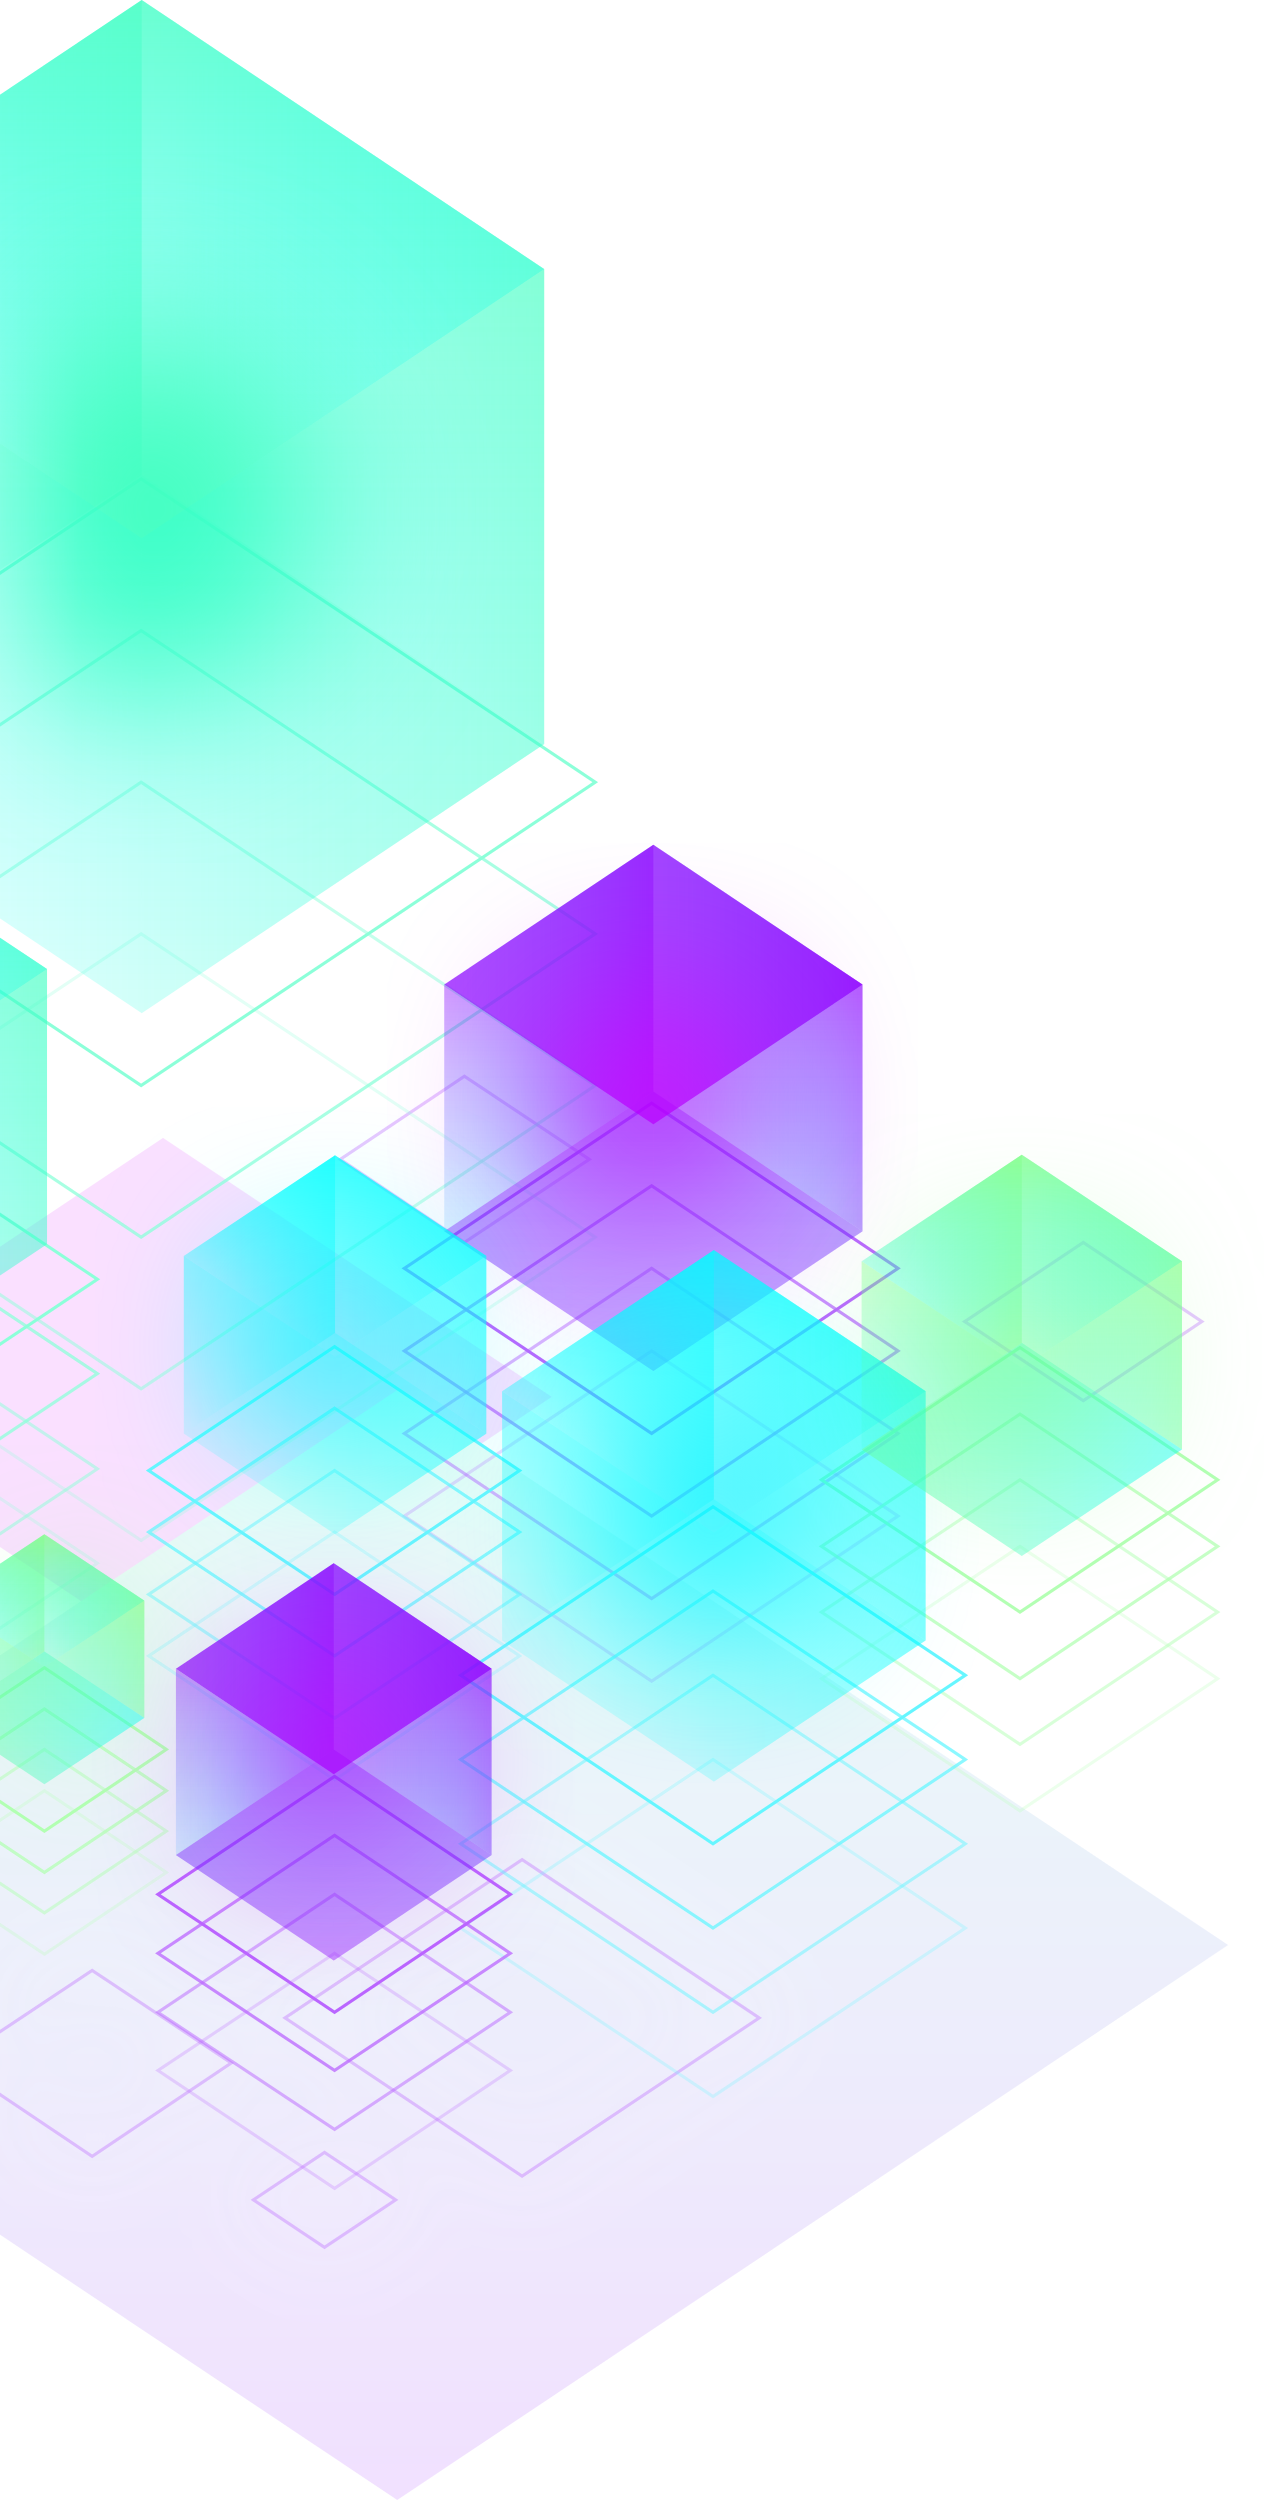
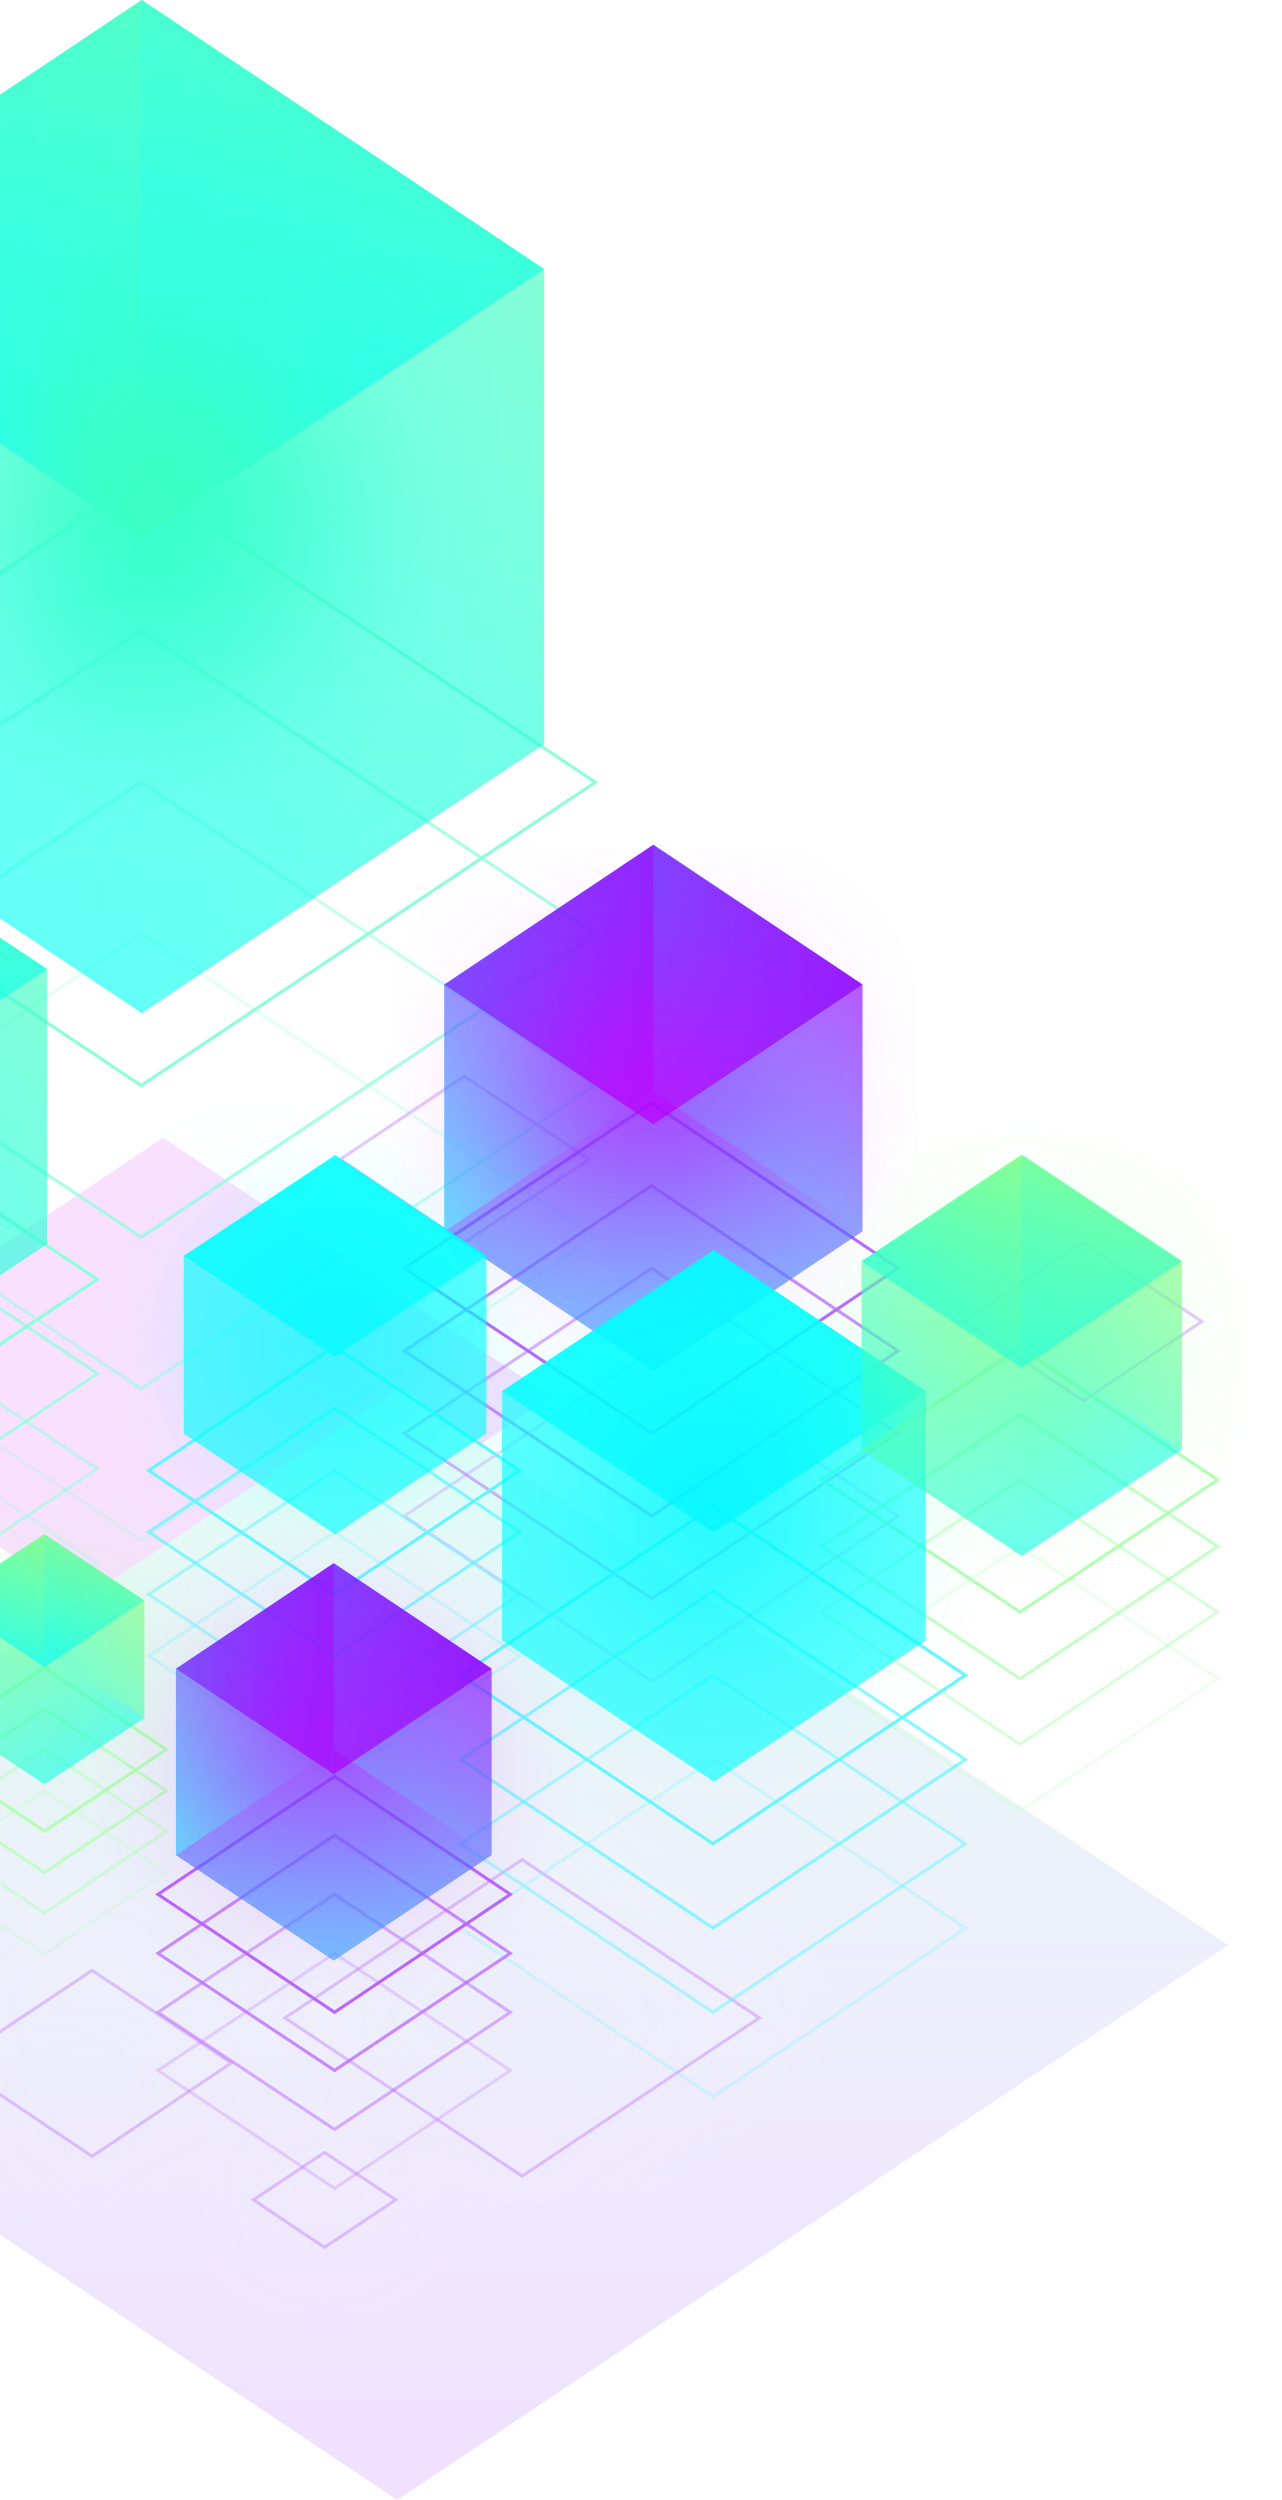
<svg xmlns="http://www.w3.org/2000/svg" width="410" height="800" viewBox="0 0 410 800" fill="none">
  <g opacity="0.6">
    <g opacity="0.2">
      <path d="M248.481 82.876L124.085 1.18852e-06L-4.74533e-06 82.876L124.085 165.752L248.481 82.876Z" transform="translate(-71.9298 364.123)" fill="#D900FF" />
      <path d="M531.793 177.591L265.896 0L0 177.591L265.896 355.183L531.793 177.591Z" transform="translate(-138.793 444.817)" fill="url(#paint0_linear)" />
    </g>
    <g filter="url(#filter0_d)">
      <g opacity="0.95">
-         <path opacity="0.95" d="M151.755 50.642L75.877 0L-7.71866e-06 50.642L75.877 101.283L151.755 50.642Z" transform="translate(91.1893 595.083)" stroke="#8C00FF" stroke-opacity="0.4" stroke-miterlimit="10" stroke-linecap="round" />
+         <path opacity="0.95" d="M151.755 50.642L75.877 0L-7.71866e-06 50.642L75.877 101.283L151.755 50.642Z" transform="translate(91.1893 595.083)" stroke="#8C00FF" stroke-opacity="0.4" stroke-miterlimit="10" strokeLinecap="round" />
      </g>
      <g opacity="0.95">
-         <path opacity="0.95" d="M75.877 25.321L37.939 0L-7.71866e-06 25.321L37.939 50.642L75.877 25.321Z" transform="translate(308.705 397.58)" stroke="#8C00FF" stroke-opacity="0.4" stroke-miterlimit="10" stroke-linecap="round" />
+         <path opacity="0.95" d="M75.877 25.321L37.939 0L-7.71866e-06 25.321L37.939 50.642L75.877 25.321Z" transform="translate(308.705 397.58)" stroke="#8C00FF" stroke-opacity="0.4" stroke-miterlimit="10" strokeLinecap="round" />
      </g>
      <g opacity="0.95">
-         <path opacity="0.95" d="M79.671 26.587L39.709 0L-7.71866e-06 26.587L39.709 53.174L79.671 26.587Z" transform="translate(108.894 344.406)" stroke="#8C00FF" stroke-opacity="0.4" stroke-miterlimit="10" stroke-linecap="round" />
+         <path opacity="0.95" d="M79.671 26.587L39.709 0L-7.71866e-06 26.587L39.709 53.174L79.671 26.587Z" transform="translate(108.894 344.406)" stroke="#8C00FF" stroke-opacity="0.4" stroke-miterlimit="10" strokeLinecap="round" />
      </g>
      <g opacity="0.95">
-         <path opacity="0.95" d="M89.03 29.625L44.515 0L1.92966e-06 29.625L44.515 59.504L89.03 29.625Z" transform="translate(-15.0392 630.532)" stroke="#8C00FF" stroke-opacity="0.4" stroke-miterlimit="10" stroke-linecap="round" />
+         <path opacity="0.95" d="M89.03 29.625L44.515 0L1.92966e-06 29.625L44.515 59.504L89.03 29.625Z" transform="translate(-15.0392 630.532)" stroke="#8C00FF" stroke-opacity="0.4" stroke-miterlimit="10" strokeLinecap="round" />
      </g>
      <g opacity="0.95">
-         <path opacity="0.95" d="M45.526 15.193L22.763 0L-7.71866e-06 15.193L22.763 30.385L45.526 15.193Z" transform="translate(81.0723 688.77)" stroke="#8C00FF" stroke-opacity="0.4" stroke-miterlimit="10" stroke-linecap="round" />
+         <path opacity="0.95" d="M45.526 15.193L22.763 0L-7.71866e-06 15.193L22.763 30.385L45.526 15.193Z" transform="translate(81.0723 688.77)" stroke="#8C00FF" stroke-opacity="0.4" stroke-miterlimit="10" strokeLinecap="round" />
      </g>
    </g>
-     <path opacity="0.25" d="M145.328 194.12L290.655 97.06L145.328 0L4.10652e-06 97.06L145.328 194.12Z" transform="translate(-100.175 298.832)" stroke="#3FFFC0" stroke-miterlimit="10" stroke-linecap="round" />
-     <path opacity="0.5" d="M145.328 194.12L290.655 97.06L145.328 0L4.10652e-06 97.06L145.328 194.12Z" transform="translate(-100.175 250.302)" stroke="#3FFFC0" stroke-miterlimit="10" stroke-linecap="round" />
-     <path opacity="0.75" d="M145.328 194.12L290.655 97.06L145.328 0L4.10652e-06 97.06L145.328 194.12Z" transform="translate(-100.175 201.772)" stroke="#3FFFC0" stroke-miterlimit="10" stroke-linecap="round" />
-     <path d="M290.655 97.06L145.328 0L4.10652e-06 97.06L145.328 194.12L290.655 97.06Z" transform="translate(-100.175 153.242)" stroke="#3FFFC0" stroke-miterlimit="10" stroke-linecap="round" />
-     <path opacity="0.25" d="M79.123 105.687L157.976 52.844L79.123 0L-8.21305e-06 52.844L79.123 105.687Z" transform="translate(129.389 432.29)" stroke="#8C00FF" stroke-miterlimit="10" stroke-linecap="round" />
-     <path opacity="0.5" d="M79.123 105.687L157.976 52.844L79.123 -8.22787e-06L-8.21305e-06 52.844L79.123 105.687Z" transform="translate(129.389 405.868)" stroke="#8C00FF" stroke-miterlimit="10" stroke-linecap="round" />
-     <path opacity="0.75" d="M79.123 105.687L157.976 52.844L79.123 4.11393e-06L-8.21305e-06 52.844L79.123 105.687Z" transform="translate(129.389 379.446)" stroke="#8C00FF" stroke-miterlimit="10" stroke-linecap="round" />
-     <path d="M157.976 52.844L79.123 -4.11393e-06L-8.21305e-06 52.844L79.123 105.687L157.976 52.844Z" transform="translate(129.389 353.024)" stroke="#8C00FF" stroke-miterlimit="10" stroke-linecap="round" />
-     <path opacity="0.25" d="M59.477 79.266L118.684 39.633L59.477 0L8.21305e-06 39.633L59.477 79.266Z" transform="translate(47.5748 490.256)" stroke="#00F0FF" stroke-miterlimit="10" stroke-linecap="round" />
-     <path opacity="0.5" d="M59.477 79.266L118.684 39.633L59.477 -8.22787e-06L8.21305e-06 39.633L59.477 79.266Z" transform="translate(47.5748 470.574)" stroke="#00F0FF" stroke-miterlimit="10" stroke-linecap="round" />
-     <path opacity="0.75" d="M59.477 79.266L118.684 39.633L59.477 8.22787e-06L8.21305e-06 39.633L59.477 79.266Z" transform="translate(47.5748 450.623)" stroke="#00F0FF" stroke-miterlimit="10" stroke-linecap="round" />
-     <path d="M118.684 39.633L59.477 0L8.21305e-06 39.633L59.477 79.266L118.684 39.633Z" transform="translate(47.5748 430.941)" stroke="#00F0FF" stroke-miterlimit="10" stroke-linecap="round" />
-     <path opacity="0.25" d="M90.695 121.325L181.659 60.662L90.695 -8.22787e-06L2.05326e-06 60.662L90.695 121.325Z" transform="translate(-150.501 439.569)" stroke="#3FFFC0" stroke-miterlimit="10" stroke-linecap="round" />
-     <path opacity="0.5" d="M90.695 121.325L181.659 60.662L90.695 0L2.05326e-06 60.662L90.695 121.325Z" transform="translate(-150.501 409.373)" stroke="#3FFFC0" stroke-miterlimit="10" stroke-linecap="round" />
-     <path opacity="0.75" d="M90.695 121.325L181.659 60.662L90.695 -8.22787e-06L2.05326e-06 60.662L90.695 121.325Z" transform="translate(-150.501 378.906)" stroke="#3FFFC0" stroke-miterlimit="10" stroke-linecap="round" />
-     <path d="M181.659 60.662L90.695 0L2.05326e-06 60.662L90.695 121.325L181.659 60.662Z" transform="translate(-150.501 348.71)" stroke="#3FFFC0" stroke-miterlimit="10" stroke-linecap="round" />
-     <path opacity="0.25" d="M39.292 52.304L78.315 26.152L39.292 -8.22787e-06L8.21305e-06 26.152L39.292 52.304Z" transform="translate(-25.0889 573.027)" stroke="#80FF81" stroke-miterlimit="10" stroke-linecap="round" />
-     <path opacity="0.5" d="M39.292 52.304L78.315 26.152L39.292 8.22787e-06L8.21305e-06 26.152L39.292 52.304Z" transform="translate(-25.0889 559.815)" stroke="#80FF81" stroke-miterlimit="10" stroke-linecap="round" />
-     <path opacity="0.75" d="M39.292 52.304L78.315 26.152L39.292 0L8.21305e-06 26.152L39.292 52.304Z" transform="translate(-25.0889 546.874)" stroke="#80FF81" stroke-miterlimit="10" stroke-linecap="round" />
-     <path d="M78.315 26.152L39.292 1.64557e-05L8.21305e-06 26.152L39.292 52.304L78.315 26.152Z" transform="translate(-25.0891 533.664)" stroke="#80FF81" stroke-miterlimit="10" stroke-linecap="round" />
-     <path opacity="0.25" d="M63.514 84.658L126.758 42.329L63.514 -8.22787e-06L8.21305e-06 42.329L63.514 84.658Z" transform="translate(262.875 494.84)" stroke="#80FF81" stroke-miterlimit="10" stroke-linecap="round" />
-     <path opacity="0.5" d="M63.514 84.658L126.758 42.329L63.514 8.22787e-06L8.21305e-06 42.329L63.514 84.658Z" transform="translate(262.875 473.54)" stroke="#80FF81" stroke-miterlimit="10" stroke-linecap="round" />
-     <path opacity="0.75" d="M63.514 84.658L126.758 42.329L63.514 0L8.21305e-06 42.329L63.514 84.658Z" transform="translate(262.875 452.51)" stroke="#80FF81" stroke-miterlimit="10" stroke-linecap="round" />
-     <path d="M126.758 42.329L63.514 -4.11393e-06L8.21305e-06 42.329L63.514 84.658L126.758 42.329Z" transform="translate(262.875 431.211)" stroke="#80FF81" stroke-miterlimit="10" stroke-linecap="round" />
-     <path opacity="0.25" d="M80.737 107.844L161.475 53.922L80.737 0L-1.64261e-05 53.922L80.737 107.844Z" transform="translate(147.42 563.051)" stroke="#00F0FF" stroke-miterlimit="10" stroke-linecap="round" />
-     <path opacity="0.5" d="M80.737 107.844L161.475 53.922L80.737 0L-1.64261e-05 53.922L80.737 107.844Z" transform="translate(147.42 536.09)" stroke="#00F0FF" stroke-miterlimit="10" stroke-linecap="round" />
-     <path opacity="0.75" d="M80.737 107.844L161.475 53.922L80.737 0L-1.64261e-05 53.922L80.737 107.844Z" transform="translate(147.42 509.128)" stroke="#00F0FF" stroke-miterlimit="10" stroke-linecap="round" />
-     <path d="M161.475 53.922L80.737 0L-1.64261e-05 53.922L80.737 107.844L161.475 53.922Z" transform="translate(147.42 482.167)" stroke="#00F0FF" stroke-miterlimit="10" stroke-linecap="round" />
-     <path opacity="0.25" d="M56.516 75.221L112.763 37.476L56.516 0L4.10652e-06 37.476L56.516 75.221Z" transform="translate(50.5352 625.061)" stroke="#8C00FF" stroke-miterlimit="10" stroke-linecap="round" />
-     <path opacity="0.5" d="M56.516 75.221L112.763 37.745L56.516 0L4.10652e-06 37.745L56.516 75.221Z" transform="translate(50.5352 606.188)" stroke="#8C00FF" stroke-miterlimit="10" stroke-linecap="round" />
-     <path opacity="0.75" d="M56.516 75.221L112.763 37.745L56.516 0L4.10652e-06 37.745L56.516 75.221Z" transform="translate(50.5352 587.315)" stroke="#8C00FF" stroke-miterlimit="10" stroke-linecap="round" />
-     <path d="M112.763 37.745L56.516 0L4.10652e-06 37.745L56.516 75.491L112.763 37.745Z" transform="translate(50.5352 568.443)" stroke="#8C00FF" stroke-miterlimit="10" stroke-linecap="round" />
+     <path opacity="0.25" d="M145.328 194.12L290.655 97.06L145.328 0L4.10652e-06 97.06L145.328 194.12Z" transform="translate(-100.175 298.832)" stroke="#3FFFC0" stroke-miterlimit="10" strokeLinecap="round" />
+     <path opacity="0.5" d="M145.328 194.12L290.655 97.06L145.328 0L4.10652e-06 97.06L145.328 194.12Z" transform="translate(-100.175 250.302)" stroke="#3FFFC0" stroke-miterlimit="10" strokeLinecap="round" />
+     <path opacity="0.75" d="M145.328 194.12L290.655 97.06L145.328 0L4.10652e-06 97.06L145.328 194.12Z" transform="translate(-100.175 201.772)" stroke="#3FFFC0" stroke-miterlimit="10" strokeLinecap="round" />
+     <path d="M290.655 97.06L145.328 0L4.10652e-06 97.06L145.328 194.12L290.655 97.06Z" transform="translate(-100.175 153.242)" stroke="#3FFFC0" stroke-miterlimit="10" strokeLinecap="round" />
+     <path opacity="0.25" d="M79.123 105.687L157.976 52.844L79.123 0L-8.21305e-06 52.844L79.123 105.687Z" transform="translate(129.389 432.29)" stroke="#8C00FF" stroke-miterlimit="10" strokeLinecap="round" />
+     <path opacity="0.5" d="M79.123 105.687L157.976 52.844L79.123 -8.22787e-06L-8.21305e-06 52.844L79.123 105.687Z" transform="translate(129.389 405.868)" stroke="#8C00FF" stroke-miterlimit="10" strokeLinecap="round" />
+     <path opacity="0.75" d="M79.123 105.687L157.976 52.844L79.123 4.11393e-06L-8.21305e-06 52.844L79.123 105.687Z" transform="translate(129.389 379.446)" stroke="#8C00FF" stroke-miterlimit="10" strokeLinecap="round" />
+     <path d="M157.976 52.844L79.123 -4.11393e-06L-8.21305e-06 52.844L79.123 105.687L157.976 52.844Z" transform="translate(129.389 353.024)" stroke="#8C00FF" stroke-miterlimit="10" strokeLinecap="round" />
+     <path opacity="0.25" d="M59.477 79.266L118.684 39.633L59.477 0L8.21305e-06 39.633L59.477 79.266Z" transform="translate(47.5748 490.256)" stroke="#00F0FF" stroke-miterlimit="10" strokeLinecap="round" />
+     <path opacity="0.5" d="M59.477 79.266L118.684 39.633L59.477 -8.22787e-06L8.21305e-06 39.633L59.477 79.266Z" transform="translate(47.5748 470.574)" stroke="#00F0FF" stroke-miterlimit="10" strokeLinecap="round" />
+     <path opacity="0.75" d="M59.477 79.266L118.684 39.633L59.477 8.22787e-06L8.21305e-06 39.633L59.477 79.266Z" transform="translate(47.5748 450.623)" stroke="#00F0FF" stroke-miterlimit="10" strokeLinecap="round" />
+     <path d="M118.684 39.633L59.477 0L8.21305e-06 39.633L59.477 79.266L118.684 39.633Z" transform="translate(47.5748 430.941)" stroke="#00F0FF" stroke-miterlimit="10" strokeLinecap="round" />
+     <path opacity="0.25" d="M90.695 121.325L181.659 60.662L90.695 -8.22787e-06L2.05326e-06 60.662L90.695 121.325Z" transform="translate(-150.501 439.569)" stroke="#3FFFC0" stroke-miterlimit="10" strokeLinecap="round" />
+     <path opacity="0.5" d="M90.695 121.325L181.659 60.662L90.695 0L2.05326e-06 60.662L90.695 121.325Z" transform="translate(-150.501 409.373)" stroke="#3FFFC0" stroke-miterlimit="10" strokeLinecap="round" />
+     <path opacity="0.75" d="M90.695 121.325L181.659 60.662L90.695 -8.22787e-06L2.05326e-06 60.662L90.695 121.325Z" transform="translate(-150.501 378.906)" stroke="#3FFFC0" stroke-miterlimit="10" strokeLinecap="round" />
+     <path d="M181.659 60.662L90.695 0L2.05326e-06 60.662L90.695 121.325L181.659 60.662Z" transform="translate(-150.501 348.71)" stroke="#3FFFC0" stroke-miterlimit="10" strokeLinecap="round" />
+     <path opacity="0.25" d="M39.292 52.304L78.315 26.152L39.292 -8.22787e-06L8.21305e-06 26.152L39.292 52.304Z" transform="translate(-25.0889 573.027)" stroke="#80FF81" stroke-miterlimit="10" strokeLinecap="round" />
+     <path opacity="0.5" d="M39.292 52.304L78.315 26.152L39.292 8.22787e-06L8.21305e-06 26.152L39.292 52.304Z" transform="translate(-25.0889 559.815)" stroke="#80FF81" stroke-miterlimit="10" strokeLinecap="round" />
+     <path opacity="0.75" d="M39.292 52.304L78.315 26.152L39.292 0L8.21305e-06 26.152L39.292 52.304Z" transform="translate(-25.0889 546.874)" stroke="#80FF81" stroke-miterlimit="10" strokeLinecap="round" />
+     <path d="M78.315 26.152L39.292 1.64557e-05L8.21305e-06 26.152L39.292 52.304L78.315 26.152Z" transform="translate(-25.0891 533.664)" stroke="#80FF81" stroke-miterlimit="10" strokeLinecap="round" />
+     <path opacity="0.25" d="M63.514 84.658L126.758 42.329L63.514 -8.22787e-06L8.21305e-06 42.329L63.514 84.658Z" transform="translate(262.875 494.84)" stroke="#80FF81" stroke-miterlimit="10" strokeLinecap="round" />
+     <path opacity="0.5" d="M63.514 84.658L126.758 42.329L63.514 8.22787e-06L8.21305e-06 42.329L63.514 84.658Z" transform="translate(262.875 473.54)" stroke="#80FF81" stroke-miterlimit="10" strokeLinecap="round" />
+     <path opacity="0.75" d="M63.514 84.658L126.758 42.329L63.514 0L8.21305e-06 42.329L63.514 84.658Z" transform="translate(262.875 452.51)" stroke="#80FF81" stroke-miterlimit="10" strokeLinecap="round" />
+     <path d="M126.758 42.329L63.514 -4.11393e-06L8.21305e-06 42.329L63.514 84.658L126.758 42.329Z" transform="translate(262.875 431.211)" stroke="#80FF81" stroke-miterlimit="10" strokeLinecap="round" />
+     <path opacity="0.25" d="M80.737 107.844L161.475 53.922L80.737 0L-1.64261e-05 53.922L80.737 107.844Z" transform="translate(147.42 563.051)" stroke="#00F0FF" stroke-miterlimit="10" strokeLinecap="round" />
+     <path opacity="0.5" d="M80.737 107.844L161.475 53.922L80.737 0L-1.64261e-05 53.922L80.737 107.844Z" transform="translate(147.42 536.09)" stroke="#00F0FF" stroke-miterlimit="10" strokeLinecap="round" />
+     <path opacity="0.75" d="M80.737 107.844L161.475 53.922L80.737 0L-1.64261e-05 53.922L80.737 107.844Z" transform="translate(147.42 509.128)" stroke="#00F0FF" stroke-miterlimit="10" strokeLinecap="round" />
+     <path d="M161.475 53.922L80.737 0L-1.64261e-05 53.922L80.737 107.844L161.475 53.922Z" transform="translate(147.42 482.167)" stroke="#00F0FF" stroke-miterlimit="10" strokeLinecap="round" />
+     <path opacity="0.25" d="M56.516 75.221L112.763 37.476L56.516 0L4.10652e-06 37.476L56.516 75.221Z" transform="translate(50.5352 625.061)" stroke="#8C00FF" stroke-miterlimit="10" strokeLinecap="round" />
+     <path opacity="0.5" d="M56.516 75.221L112.763 37.745L56.516 0L4.10652e-06 37.745L56.516 75.221Z" transform="translate(50.5352 606.188)" stroke="#8C00FF" stroke-miterlimit="10" strokeLinecap="round" />
+     <path opacity="0.75" d="M56.516 75.221L112.763 37.745L56.516 0L4.10652e-06 37.745L56.516 75.221Z" transform="translate(50.5352 587.315)" stroke="#8C00FF" stroke-miterlimit="10" strokeLinecap="round" />
+     <path d="M112.763 37.745L56.516 0L4.10652e-06 37.745L56.516 75.491L112.763 37.745Z" transform="translate(50.5352 568.443)" stroke="#8C00FF" stroke-miterlimit="10" strokeLinecap="round" />
  </g>
  <path opacity="0.4" d="M133.842 44.735L66.921 -1.7065e-06L0 44.735L66.921 89.469L133.842 44.735Z" transform="translate(142.152 349.281)" fill="url(#paint1_linear)" />
  <path opacity="0.4" d="M133.842 44.735L66.921 0L0 44.735L66.921 89.469L133.842 44.735Z" transform="translate(142.152 270.325)" fill="url(#paint2_linear)" />
  <path opacity="0.4" d="M0 0V78.957L66.921 123.692V44.735L0 0Z" transform="translate(209.073 270.324)" fill="url(#paint3_linear)" />
  <path opacity="0.4" d="M66.921 0V78.957L0 123.692V44.735L66.921 0Z" transform="translate(142.152 270.325)" fill="url(#paint4_linear)" />
  <path opacity="0.7" d="M0 44.735L66.921 89.469L133.842 44.735L66.921 0L0 44.735Z" transform="translate(142.152 270.325)" fill="url(#paint5_linear)" />
  <g filter="url(#filter1_f)">
    <ellipse cx="30.776" cy="30.818" rx="30.776" ry="30.818" transform="translate(177.938 324.078)" fill="#D900FF" />
  </g>
  <path opacity="0.4" d="M66.921 0V78.957L0 123.692V44.735L66.921 0Z" transform="translate(209.073 315.059)" fill="url(#paint6_linear)" />
  <path opacity="0.4" d="M0 0V78.957L66.921 123.692V44.735L0 0Z" transform="translate(142.152 315.059)" fill="url(#paint7_linear)" />
  <path opacity="0.4" d="M101.013 33.775L50.506 -1.2884e-06L0 33.775L50.506 67.549L101.013 33.775Z" transform="translate(56.2911 559.839)" fill="url(#paint8_linear)" />
  <path opacity="0.4" d="M101.013 33.775L50.506 0L0 33.775L50.506 67.549L101.013 33.775Z" transform="translate(56.2911 500.227)" fill="url(#paint9_linear)" />
  <path opacity="0.4" d="M0 0V59.612L50.506 93.387V33.775L0 0Z" transform="translate(106.797 500.226)" fill="url(#paint10_linear)" />
  <path opacity="0.4" d="M50.506 0V59.612L0 93.387V33.775L50.506 0Z" transform="translate(56.2911 500.227)" fill="url(#paint11_linear)" />
  <path opacity="0.7" d="M0 33.775L50.506 67.549L101.013 33.775L50.506 0L0 33.775Z" transform="translate(56.2911 500.227)" fill="url(#paint12_linear)" />
  <g filter="url(#filter2_f)">
    <ellipse cx="23.227" cy="23.268" rx="23.227" ry="23.268" transform="translate(83.2999 540.81)" fill="#D900FF" />
  </g>
  <path opacity="0.4" d="M50.506 0V59.612L0 93.387V33.775L50.506 0Z" transform="translate(106.797 534.001)" fill="url(#paint13_linear)" />
  <path opacity="0.4" d="M0 0V59.612L50.506 93.387V33.775L0 0Z" transform="translate(56.2911 534.001)" fill="url(#paint14_linear)" />
  <path opacity="0.4" d="M96.804 32.209L48.402 -1.22867e-06L0 32.209L48.402 64.418L96.804 32.209Z" transform="translate(58.8165 426.545)" fill="url(#paint15_linear)" />
  <path opacity="0.4" d="M96.804 32.209L48.402 0L0 32.209L48.402 64.418L96.804 32.209Z" transform="translate(58.8164 369.696)" fill="url(#paint16_linear)" />
  <path opacity="0.4" d="M0 0V56.849L48.402 89.058V32.209L0 0Z" transform="translate(107.218 369.696)" fill="url(#paint17_linear)" />
  <path opacity="0.4" d="M48.402 0V56.849L0 89.058V32.209L48.402 0Z" transform="translate(58.8164 369.696)" fill="url(#paint18_linear)" />
  <path opacity="0.7" d="M0 32.209L48.402 64.418L96.804 32.209L48.402 0L0 32.209Z" transform="translate(58.8164 369.696)" fill="url(#paint19_linear)" />
  <g filter="url(#filter3_f)">
    <ellipse cx="22.26" cy="22.189" rx="22.26" ry="22.189" transform="translate(84.6998 408.398)" fill="#00F0FF" />
  </g>
  <path opacity="0.4" d="M48.402 0V56.849L0 89.058V32.209L48.402 0Z" transform="translate(107.218 401.905)" fill="url(#paint20_linear)" />
  <path opacity="0.4" d="M0 0V56.849L48.402 89.058V32.209L0 0Z" transform="translate(58.8165 401.905)" fill="url(#paint21_linear)" />
  <path opacity="0.4" d="M135.525 45.182L67.763 -1.72356e-06L0 45.182L67.763 90.364L135.525 45.182Z" transform="translate(160.671 479.76)" fill="url(#paint22_linear)" />
  <path opacity="0.4" d="M135.525 45.182L67.763 0L0 45.182L67.763 90.364L135.525 45.182Z" transform="translate(160.671 400.013)" fill="url(#paint23_linear)" />
  <path opacity="0.4" d="M0 0V79.746L67.763 124.928V45.182L0 0Z" transform="translate(228.434 400.013)" fill="url(#paint24_linear)" />
  <path opacity="0.4" d="M67.763 0V79.746L0 124.928V45.182L67.763 0Z" transform="translate(160.671 400.013)" fill="url(#paint25_linear)" />
  <path opacity="0.7" d="M0 45.182L67.763 90.364L135.525 45.182L67.763 0L0 45.182Z" transform="translate(160.671 400.013)" fill="url(#paint26_linear)" />
  <g filter="url(#filter4_f)">
    <ellipse cx="31.164" cy="31.127" rx="31.164" ry="31.127" transform="translate(196.908 454.304)" fill="#00F0FF" />
  </g>
  <path opacity="0.4" d="M67.763 0V79.746L0 124.928V45.182L67.763 0Z" transform="translate(228.434 445.194)" fill="url(#paint27_linear)" />
  <path opacity="0.4" d="M0 0V79.746L67.763 124.928V45.182L0 0Z" transform="translate(160.671 445.194)" fill="url(#paint28_linear)" />
  <path opacity="0.4" d="M257.582 86.114L128.791 -3.285e-06L0 86.114L128.791 172.229L257.582 86.114Z" transform="translate(-83.443 151.992)" fill="url(#paint29_linear)" />
  <path opacity="0.4" d="M257.582 86.114L128.791 0L0 86.114L128.791 172.229L257.582 86.114Z" transform="translate(-83.443)" fill="url(#paint30_linear)" />
  <path opacity="0.4" d="M0 0V151.992L128.791 238.106V86.114L0 0Z" transform="translate(45.3481)" fill="url(#paint31_linear)" />
  <path opacity="0.4" d="M128.791 0V151.992L0 238.106V86.114L128.791 0Z" transform="translate(-83.443)" fill="url(#paint32_linear)" />
  <path opacity="0.7" d="M0 86.114L128.791 172.229L257.582 86.114L128.791 0L0 86.114Z" transform="translate(-83.443)" fill="url(#paint33_linear)" />
  <g filter="url(#filter5_f)">
    <ellipse cx="59.23" cy="59.325" rx="59.23" ry="59.325" transform="translate(-14.5707 103.475)" fill="#3FFFC0" />
  </g>
  <path opacity="0.4" d="M128.791 0V151.992L0 238.106V86.114L128.791 0Z" transform="translate(45.3481 86.1143)" fill="url(#paint34_linear)" />
  <path opacity="0.4" d="M0 0V151.992L128.791 238.106V86.114L0 0Z" transform="translate(-83.443 86.1143)" fill="url(#paint35_linear)" />
  <path opacity="0.4" d="M102.522 34.105L51.261 -1.30101e-06L0 34.105L51.261 68.21L102.522 34.105Z" transform="translate(275.711 429.711)" fill="url(#paint36_linear)" />
  <path opacity="0.4" d="M102.522 34.105L51.261 0L0 34.105L51.261 68.21L102.522 34.105Z" transform="translate(275.711 369.515)" fill="url(#paint37_linear)" />
  <path opacity="0.4" d="M0 0V60.196L51.261 94.301V34.105L0 0Z" transform="translate(326.972 369.515)" fill="url(#paint38_linear)" />
  <path opacity="0.4" d="M51.261 0V60.196L0 94.301V34.105L51.261 0Z" transform="translate(275.711 369.515)" fill="url(#paint39_linear)" />
  <path opacity="0.7" d="M0 34.105L51.261 68.21L102.522 34.105L51.261 0L0 34.105Z" transform="translate(275.711 369.515)" fill="url(#paint40_linear)" />
  <g filter="url(#filter6_f)">
    <ellipse cx="23.575" cy="23.496" rx="23.575" ry="23.496" transform="translate(303.124 410.496)" fill="#80FF81" />
  </g>
  <path opacity="0.4" d="M51.261 0V60.196L0 94.301V34.105L51.261 0Z" transform="translate(326.972 403.62)" fill="url(#paint41_linear)" />
  <path opacity="0.4" d="M0 0V60.196L51.261 94.301V34.105L0 0Z" transform="translate(275.711 403.62)" fill="url(#paint42_linear)" />
  <path opacity="0.4" d="M149.835 49.879L74.918 -1.90274e-06L0 49.879L74.918 99.758L149.835 49.879Z" transform="translate(-134.791 348.256)" fill="url(#paint43_linear)" />
  <path opacity="0.4" d="M149.835 49.879L74.918 0L0 49.879L74.918 99.758L149.835 49.879Z" transform="translate(-134.791 260.219)" fill="url(#paint44_linear)" />
  <path opacity="0.4" d="M0 0V88.037L74.918 137.916V49.879L0 0Z" transform="translate(-59.8734 260.219)" fill="url(#paint45_linear)" />
  <path opacity="0.7" d="M0 49.879L74.918 99.758L149.835 49.879L74.918 0L0 49.879Z" transform="translate(-134.791 260.219)" fill="url(#paint46_linear)" />
  <g filter="url(#filter7_f)">
    <ellipse cx="34.454" cy="34.362" rx="34.454" ry="34.362" transform="translate(-94.7281 320.154)" fill="#3FFFC0" />
  </g>
  <path opacity="0.4" d="M74.918 0V88.037L0 137.916V49.879L74.918 0Z" transform="translate(-59.8734 310.098)" fill="url(#paint47_linear)" />
  <path opacity="0.4" d="M63.975 21.249L31.987 -8.10585e-07L0 21.249L31.987 42.498L63.975 21.249Z" transform="translate(-17.7849 528.468)" fill="url(#paint48_linear)" />
  <path opacity="0.4" d="M63.975 21.249L31.987 0L0 21.249L31.987 42.498L63.975 21.249Z" transform="translate(-17.7849 490.963)" fill="url(#paint49_linear)" />
  <path opacity="0.4" d="M0 0V37.505L31.987 58.754V21.249L0 0Z" transform="translate(14.2025 490.963)" fill="url(#paint50_linear)" />
  <path opacity="0.4" d="M31.987 0V37.505L0 58.754V21.249L31.987 0Z" transform="translate(-17.7849 490.963)" fill="url(#paint51_linear)" />
  <path opacity="0.7" d="M0 21.249L31.987 42.498L63.975 21.249L31.987 0L0 21.249Z" transform="translate(-17.7849 490.963)" fill="url(#paint52_linear)" />
  <g filter="url(#filter8_f)">
    <ellipse cx="14.711" cy="14.639" rx="14.711" ry="14.639" transform="translate(-0.679321 516.496)" fill="#80FF81" />
  </g>
  <path opacity="0.4" d="M31.987 0V37.505L0 58.754V21.249L31.987 0Z" transform="translate(14.2025 512.212)" fill="url(#paint53_linear)" />
  <path opacity="0.4" d="M0 0V37.505L31.987 58.754V21.249L0 0Z" transform="translate(-17.7849 512.212)" fill="url(#paint54_linear)" />
  <defs>
    <filter id="filter0_d" x="-181.578" y="319.805" width="591.061" height="423.951" filterUnits="userSpaceOnUse" color-interpolation-filters="sRGB">
      <feFlood flood-opacity="0" result="BackgroundImageFix" />
      <feColorMatrix in="SourceAlpha" type="matrix" values="0 0 0 0 0 0 0 0 0 0 0 0 0 0 0 0 0 0 255 0" />
      <feOffset />
      <feGaussianBlur stdDeviation="12" />
      <feColorMatrix type="matrix" values="0 0 0 0 1 0 0 0 0 1 0 0 0 0 1 0 0 0 1 0" />
      <feBlend mode="normal" in2="BackgroundImageFix" result="effect1_dropShadow" />
      <feBlend mode="normal" in="SourceGraphic" in2="effect1_dropShadow" result="shape" />
    </filter>
    <filter id="filter1_f" x="123.938" y="270.078" width="169.553" height="169.637" filterUnits="userSpaceOnUse" color-interpolation-filters="sRGB">
      <feFlood flood-opacity="0" result="BackgroundImageFix" />
      <feBlend mode="normal" in="SourceGraphic" in2="BackgroundImageFix" result="shape" />
      <feGaussianBlur stdDeviation="27" result="effect1_foregroundBlur" />
    </filter>
    <filter id="filter2_f" x="29.3" y="486.81" width="154.455" height="154.536" filterUnits="userSpaceOnUse" color-interpolation-filters="sRGB">
      <feFlood flood-opacity="0" result="BackgroundImageFix" />
      <feBlend mode="normal" in="SourceGraphic" in2="BackgroundImageFix" result="shape" />
      <feGaussianBlur stdDeviation="27" result="effect1_foregroundBlur" />
    </filter>
    <filter id="filter3_f" x="30.7" y="354.398" width="152.519" height="152.378" filterUnits="userSpaceOnUse" color-interpolation-filters="sRGB">
      <feFlood flood-opacity="0" result="BackgroundImageFix" />
      <feBlend mode="normal" in="SourceGraphic" in2="BackgroundImageFix" result="shape" />
      <feGaussianBlur stdDeviation="27" result="effect1_foregroundBlur" />
    </filter>
    <filter id="filter4_f" x="142.908" y="400.304" width="170.327" height="170.253" filterUnits="userSpaceOnUse" color-interpolation-filters="sRGB">
      <feFlood flood-opacity="0" result="BackgroundImageFix" />
      <feBlend mode="normal" in="SourceGraphic" in2="BackgroundImageFix" result="shape" />
      <feGaussianBlur stdDeviation="27" result="effect1_foregroundBlur" />
    </filter>
    <filter id="filter5_f" x="-68.571" y="49.475" width="226.46" height="226.651" filterUnits="userSpaceOnUse" color-interpolation-filters="sRGB">
      <feFlood flood-opacity="0" result="BackgroundImageFix" />
      <feBlend mode="normal" in="SourceGraphic" in2="BackgroundImageFix" result="shape" />
      <feGaussianBlur stdDeviation="27" result="effect1_foregroundBlur" />
    </filter>
    <filter id="filter6_f" x="249.124" y="356.496" width="155.149" height="154.991" filterUnits="userSpaceOnUse" color-interpolation-filters="sRGB">
      <feFlood flood-opacity="0" result="BackgroundImageFix" />
      <feBlend mode="normal" in="SourceGraphic" in2="BackgroundImageFix" result="shape" />
      <feGaussianBlur stdDeviation="27" result="effect1_foregroundBlur" />
    </filter>
    <filter id="filter7_f" x="-148.728" y="266.154" width="176.908" height="176.725" filterUnits="userSpaceOnUse" color-interpolation-filters="sRGB">
      <feFlood flood-opacity="0" result="BackgroundImageFix" />
      <feBlend mode="normal" in="SourceGraphic" in2="BackgroundImageFix" result="shape" />
      <feGaussianBlur stdDeviation="27" result="effect1_foregroundBlur" />
    </filter>
    <filter id="filter8_f" x="-54.679" y="462.496" width="137.422" height="137.278" filterUnits="userSpaceOnUse" color-interpolation-filters="sRGB">
      <feFlood flood-opacity="0" result="BackgroundImageFix" />
      <feBlend mode="normal" in="SourceGraphic" in2="BackgroundImageFix" result="shape" />
      <feGaussianBlur stdDeviation="27" result="effect1_foregroundBlur" />
    </filter>
    <linearGradient id="paint0_linear" x2="1" gradientUnits="userSpaceOnUse" gradientTransform="translate(531.793) scale(531.793 355.183) rotate(90)">
      <stop stop-color="#3FFFC0" />
      <stop offset="1" stop-color="#8C00FF" />
    </linearGradient>
    <linearGradient id="paint1_linear" x2="1" gradientUnits="userSpaceOnUse" gradientTransform="translate(0 -22.3859) scale(133.842 134.204)">
      <stop stop-color="#8C00FF" />
      <stop offset="1" stop-color="#8C00FF" />
    </linearGradient>
    <linearGradient id="paint2_linear" x2="1" gradientUnits="userSpaceOnUse" gradientTransform="translate(0 -22.3674) scale(133.842 134.204)">
-       <stop stop-color="#00FFFF" stop-opacity="0" />
+       <stop stop-color="#00FFFF" stopOpacity="0" />
      <stop offset="1" stop-color="#8C00FF" />
    </linearGradient>
    <linearGradient id="paint3_linear" x2="1" gradientUnits="userSpaceOnUse" gradientTransform="translate(0 28.2853) scale(66.9209 67.1021)">
-       <stop stop-color="#00FFFF" stop-opacity="0" />
+       <stop stop-color="#00FFFF" stopOpacity="0" />
      <stop offset="1" stop-color="#8C00FF" />
    </linearGradient>
    <linearGradient id="paint4_linear" x2="1" gradientUnits="userSpaceOnUse" gradientTransform="translate(0 28.2853) scale(66.9209 67.1021)">
-       <stop stop-color="#00FFFF" stop-opacity="0" />
+       <stop stop-color="#00FFFF" stopOpacity="0" />
      <stop offset="1" stop-color="#8C00FF" />
    </linearGradient>
    <linearGradient id="paint5_linear" x2="1" gradientUnits="userSpaceOnUse" gradientTransform="translate(22.307 89.4695) scale(89.2279 89.4695) rotate(-90)">
      <stop stop-color="#8C00FF" />
      <stop offset="1" stop-color="#8C00FF" />
    </linearGradient>
    <linearGradient id="paint6_linear" x2="1" gradientUnits="userSpaceOnUse" gradientTransform="translate(-28.2091 123.673) scale(123.339 123.673) rotate(-90)">
-       <stop stop-color="#00FFFF" stop-opacity="0" />
+       <stop stop-color="#00FFFF" stopOpacity="0" />
      <stop offset="1" stop-color="#8C00FF" />
    </linearGradient>
    <linearGradient id="paint7_linear" x2="1" gradientUnits="userSpaceOnUse" gradientTransform="translate(-28.2091 123.673) scale(123.339 123.673) rotate(-90)">
-       <stop stop-color="#00FFFF" stop-opacity="0" />
+       <stop stop-color="#00FFFF" stopOpacity="0" />
      <stop offset="1" stop-color="#8C00FF" />
    </linearGradient>
    <linearGradient id="paint8_linear" x2="1" gradientUnits="userSpaceOnUse" gradientTransform="translate(0 -16.9014) scale(101.013 101.324)">
      <stop stop-color="#8C00FF" />
      <stop offset="1" stop-color="#8C00FF" />
    </linearGradient>
    <linearGradient id="paint9_linear" x2="1" gradientUnits="userSpaceOnUse" gradientTransform="translate(0 -16.8874) scale(101.013 101.324)">
-       <stop stop-color="#00FFFF" stop-opacity="0" />
+       <stop stop-color="#00FFFF" stopOpacity="0" />
      <stop offset="1" stop-color="#8C00FF" />
    </linearGradient>
    <linearGradient id="paint10_linear" x2="1" gradientUnits="userSpaceOnUse" gradientTransform="translate(0 21.3554) scale(50.5063 50.6621)">
-       <stop stop-color="#00FFFF" stop-opacity="0" />
+       <stop stop-color="#00FFFF" stopOpacity="0" />
      <stop offset="1" stop-color="#8C00FF" />
    </linearGradient>
    <linearGradient id="paint11_linear" x2="1" gradientUnits="userSpaceOnUse" gradientTransform="translate(0 21.3554) scale(50.5063 50.6621)">
-       <stop stop-color="#00FFFF" stop-opacity="0" />
+       <stop stop-color="#00FFFF" stopOpacity="0" />
      <stop offset="1" stop-color="#8C00FF" />
    </linearGradient>
    <linearGradient id="paint12_linear" x2="1" gradientUnits="userSpaceOnUse" gradientTransform="translate(16.8354 67.5495) scale(67.3418 67.5495) rotate(-90)">
      <stop stop-color="#8C00FF" />
      <stop offset="1" stop-color="#8C00FF" />
    </linearGradient>
    <linearGradient id="paint13_linear" x2="1" gradientUnits="userSpaceOnUse" gradientTransform="translate(-21.2898 93.3731) scale(93.086 93.3731) rotate(-90)">
-       <stop stop-color="#00FFFF" stop-opacity="0" />
+       <stop stop-color="#00FFFF" stopOpacity="0" />
      <stop offset="1" stop-color="#8C00FF" />
    </linearGradient>
    <linearGradient id="paint14_linear" x2="1" gradientUnits="userSpaceOnUse" gradientTransform="translate(-21.2898 93.3731) scale(93.086 93.3731) rotate(-90)">
-       <stop stop-color="#00FFFF" stop-opacity="0" />
+       <stop stop-color="#00FFFF" stopOpacity="0" />
      <stop offset="1" stop-color="#8C00FF" />
    </linearGradient>
    <linearGradient id="paint15_linear" x2="1" gradientUnits="userSpaceOnUse" gradientTransform="translate(0 -16.1179) scale(96.8038 96.6269)">
-       <stop stop-color="#00FFFF" stop-opacity="0" />
+       <stop stop-color="#00FFFF" stopOpacity="0" />
      <stop offset="1" stop-color="#00FFFF" />
    </linearGradient>
    <linearGradient id="paint16_linear" x2="1" gradientUnits="userSpaceOnUse" gradientTransform="translate(0 -16.1045) scale(96.8038 96.6269)">
-       <stop stop-color="#00FFFF" stop-opacity="0" />
+       <stop stop-color="#00FFFF" stopOpacity="0" />
      <stop offset="1" stop-color="#00FFFF" />
    </linearGradient>
    <linearGradient id="paint17_linear" x2="1" gradientUnits="userSpaceOnUse" gradientTransform="translate(0 20.3654) scale(48.4019 48.3135)">
-       <stop stop-color="#00FFFF" stop-opacity="0" />
+       <stop stop-color="#00FFFF" stopOpacity="0" />
      <stop offset="1" stop-color="#00FFFF" />
    </linearGradient>
    <linearGradient id="paint18_linear" x2="1" gradientUnits="userSpaceOnUse" gradientTransform="translate(0 20.3654) scale(48.4019 48.3135)">
-       <stop stop-color="#00FFFF" stop-opacity="0" />
+       <stop stop-color="#00FFFF" stopOpacity="0" />
      <stop offset="1" stop-color="#00FFFF" />
    </linearGradient>
    <linearGradient id="paint19_linear" x2="1" gradientUnits="userSpaceOnUse" gradientTransform="translate(16.134 64.4179) scale(64.5359 64.4179) rotate(-90)">
-       <stop stop-color="#00FFFF" stop-opacity="0" />
+       <stop stop-color="#00FFFF" stopOpacity="0" />
      <stop offset="1" stop-color="#00FFFF" />
    </linearGradient>
    <linearGradient id="paint20_linear" x2="1" gradientUnits="userSpaceOnUse" gradientTransform="translate(-20.4028 89.0445) scale(89.2074 89.0445) rotate(-90)">
-       <stop stop-color="#00FFFF" stop-opacity="0" />
+       <stop stop-color="#00FFFF" stopOpacity="0" />
      <stop offset="1" stop-color="#00FFFF" />
    </linearGradient>
    <linearGradient id="paint21_linear" x2="1" gradientUnits="userSpaceOnUse" gradientTransform="translate(-20.4028 89.0445) scale(89.2074 89.0445) rotate(-90)">
-       <stop stop-color="#00FFFF" stop-opacity="0" />
+       <stop stop-color="#00FFFF" stopOpacity="0" />
      <stop offset="1" stop-color="#00FFFF" />
    </linearGradient>
    <linearGradient id="paint22_linear" x2="1" gradientUnits="userSpaceOnUse" gradientTransform="translate(0 -22.6098) scale(135.525 135.546)">
-       <stop stop-color="#00FFFF" stop-opacity="0" />
+       <stop stop-color="#00FFFF" stopOpacity="0" />
      <stop offset="1" stop-color="#00FFFF" />
    </linearGradient>
    <linearGradient id="paint23_linear" x2="1" gradientUnits="userSpaceOnUse" gradientTransform="translate(0 -22.591) scale(135.525 135.546)">
-       <stop stop-color="#00FFFF" stop-opacity="0" />
+       <stop stop-color="#00FFFF" stopOpacity="0" />
      <stop offset="1" stop-color="#00FFFF" />
    </linearGradient>
    <linearGradient id="paint24_linear" x2="1" gradientUnits="userSpaceOnUse" gradientTransform="translate(0 28.5681) scale(67.7627 67.773)">
-       <stop stop-color="#00FFFF" stop-opacity="0" />
+       <stop stop-color="#00FFFF" stopOpacity="0" />
      <stop offset="1" stop-color="#00FFFF" />
    </linearGradient>
    <linearGradient id="paint25_linear" x2="1" gradientUnits="userSpaceOnUse" gradientTransform="translate(0 28.5681) scale(67.7627 67.773)">
-       <stop stop-color="#00FFFF" stop-opacity="0" />
+       <stop stop-color="#00FFFF" stopOpacity="0" />
      <stop offset="1" stop-color="#00FFFF" />
    </linearGradient>
    <linearGradient id="paint26_linear" x2="1" gradientUnits="userSpaceOnUse" gradientTransform="translate(22.5876 90.3641) scale(90.3502 90.3641) rotate(-90)">
-       <stop stop-color="#00FFFF" stop-opacity="0" />
+       <stop stop-color="#00FFFF" stopOpacity="0" />
      <stop offset="1" stop-color="#00FFFF" />
    </linearGradient>
    <linearGradient id="paint27_linear" x2="1" gradientUnits="userSpaceOnUse" gradientTransform="translate(-28.5639 124.91) scale(124.89 124.91) rotate(-90)">
-       <stop stop-color="#00FFFF" stop-opacity="0" />
+       <stop stop-color="#00FFFF" stopOpacity="0" />
      <stop offset="1" stop-color="#00FFFF" />
    </linearGradient>
    <linearGradient id="paint28_linear" x2="1" gradientUnits="userSpaceOnUse" gradientTransform="translate(-28.5639 124.91) scale(124.89 124.91) rotate(-90)">
-       <stop stop-color="#00FFFF" stop-opacity="0" />
+       <stop stop-color="#00FFFF" stopOpacity="0" />
      <stop offset="1" stop-color="#00FFFF" />
    </linearGradient>
    <linearGradient id="paint29_linear" x2="1" gradientUnits="userSpaceOnUse" gradientTransform="translate(0 -43.0929) scale(257.582 258.343)">
-       <stop stop-color="#00FFFF" stop-opacity="0" />
+       <stop stop-color="#00FFFF" stopOpacity="0" />
      <stop offset="1" stop-color="#3FFFC0" />
    </linearGradient>
    <linearGradient id="paint30_linear" x2="1" gradientUnits="userSpaceOnUse" gradientTransform="translate(0 -43.0572) scale(257.582 258.343)">
-       <stop stop-color="#00FFFF" stop-opacity="0" />
+       <stop stop-color="#00FFFF" stopOpacity="0" />
      <stop offset="1" stop-color="#3FFFC0" />
    </linearGradient>
    <linearGradient id="paint31_linear" x2="1" gradientUnits="userSpaceOnUse" gradientTransform="translate(0 54.4492) scale(128.791 129.171)">
-       <stop stop-color="#00FFFF" stop-opacity="0" />
+       <stop stop-color="#00FFFF" stopOpacity="0" />
      <stop offset="1" stop-color="#3FFFC0" />
    </linearGradient>
    <linearGradient id="paint32_linear" x2="1" gradientUnits="userSpaceOnUse" gradientTransform="translate(0 54.4492) scale(128.791 129.171)">
-       <stop stop-color="#00FFFF" stop-opacity="0" />
+       <stop stop-color="#00FFFF" stopOpacity="0" />
      <stop offset="1" stop-color="#3FFFC0" />
    </linearGradient>
    <linearGradient id="paint33_linear" x2="1" gradientUnits="userSpaceOnUse" gradientTransform="translate(42.9304 172.229) scale(171.722 172.229) rotate(-90)">
-       <stop stop-color="#00FFFF" stop-opacity="0" />
+       <stop stop-color="#00FFFF" stopOpacity="0" />
      <stop offset="1" stop-color="#3FFFC0" />
    </linearGradient>
    <linearGradient id="paint34_linear" x2="1" gradientUnits="userSpaceOnUse" gradientTransform="translate(-54.2891 238.07) scale(237.369 238.07) rotate(-90)">
-       <stop stop-color="#00FFFF" stop-opacity="0" />
+       <stop stop-color="#00FFFF" stopOpacity="0" />
      <stop offset="1" stop-color="#3FFFC0" />
    </linearGradient>
    <linearGradient id="paint35_linear" x2="1" gradientUnits="userSpaceOnUse" gradientTransform="translate(-54.2891 238.07) scale(237.369 238.07) rotate(-90)">
-       <stop stop-color="#00FFFF" stop-opacity="0" />
+       <stop stop-color="#00FFFF" stopOpacity="0" />
      <stop offset="1" stop-color="#3FFFC0" />
    </linearGradient>
    <linearGradient id="paint36_linear" x2="1" gradientUnits="userSpaceOnUse" gradientTransform="translate(0 -17.0668) scale(102.522 102.316)">
      <stop stop-color="#80FF81" />
      <stop offset="1" stop-color="#00FFFF" />
    </linearGradient>
    <linearGradient id="paint37_linear" x2="1" gradientUnits="userSpaceOnUse" gradientTransform="translate(0 -17.0526) scale(102.522 102.316)">
-       <stop stop-color="#00FFFF" stop-opacity="0" />
+       <stop stop-color="#00FFFF" stopOpacity="0" />
      <stop offset="1" stop-color="#80FF81" />
    </linearGradient>
    <linearGradient id="paint38_linear" x2="1" gradientUnits="userSpaceOnUse" gradientTransform="translate(0 21.5644) scale(51.2612 51.1578)">
-       <stop stop-color="#00FFFF" stop-opacity="0" />
+       <stop stop-color="#00FFFF" stopOpacity="0" />
      <stop offset="1" stop-color="#80FF81" />
    </linearGradient>
    <linearGradient id="paint39_linear" x2="1" gradientUnits="userSpaceOnUse" gradientTransform="translate(0 21.5644) scale(51.2612 51.1578)">
-       <stop stop-color="#00FFFF" stop-opacity="0" />
+       <stop stop-color="#00FFFF" stopOpacity="0" />
      <stop offset="1" stop-color="#80FF81" />
    </linearGradient>
    <linearGradient id="paint40_linear" x2="1" gradientUnits="userSpaceOnUse" gradientTransform="translate(17.0871 68.2104) scale(68.3482 68.2104) rotate(-90)">
-       <stop stop-color="#00FFFF" stop-opacity="0" />
+       <stop stop-color="#00FFFF" stopOpacity="0" />
      <stop offset="1" stop-color="#80FF81" />
    </linearGradient>
    <linearGradient id="paint41_linear" x2="1" gradientUnits="userSpaceOnUse" gradientTransform="translate(-21.608 94.2868) scale(94.4772 94.2868) rotate(-90)">
-       <stop stop-color="#00FFFF" stop-opacity="0" />
+       <stop stop-color="#00FFFF" stopOpacity="0" />
      <stop offset="1" stop-color="#80FF81" />
    </linearGradient>
    <linearGradient id="paint42_linear" x2="1" gradientUnits="userSpaceOnUse" gradientTransform="translate(-21.608 94.2868) scale(94.4772 94.2868) rotate(-90)">
-       <stop stop-color="#00FFFF" stop-opacity="0" />
+       <stop stop-color="#00FFFF" stopOpacity="0" />
      <stop offset="1" stop-color="#80FF81" />
    </linearGradient>
    <linearGradient id="paint43_linear" x2="1" gradientUnits="userSpaceOnUse" gradientTransform="translate(0 -24.9603) scale(149.835 149.638)">
-       <stop stop-color="#00FFFF" stop-opacity="0" />
+       <stop stop-color="#00FFFF" stopOpacity="0" />
      <stop offset="1" stop-color="#3FFFC0" />
    </linearGradient>
    <linearGradient id="paint44_linear" x2="1" gradientUnits="userSpaceOnUse" gradientTransform="translate(0 -24.9396) scale(149.835 149.638)">
-       <stop stop-color="#00FFFF" stop-opacity="0" />
+       <stop stop-color="#00FFFF" stopOpacity="0" />
      <stop offset="1" stop-color="#3FFFC0" />
    </linearGradient>
    <linearGradient id="paint45_linear" x2="1" gradientUnits="userSpaceOnUse" gradientTransform="translate(0 31.5381) scale(74.9177 74.8188)">
-       <stop stop-color="#00FFFF" stop-opacity="0" />
+       <stop stop-color="#00FFFF" stopOpacity="0" />
      <stop offset="1" stop-color="#3FFFC0" />
    </linearGradient>
    <linearGradient id="paint46_linear" x2="1" gradientUnits="userSpaceOnUse" gradientTransform="translate(24.9726 99.7584) scale(99.8903 99.7584) rotate(-90)">
-       <stop stop-color="#00FFFF" stop-opacity="0" />
+       <stop stop-color="#00FFFF" stopOpacity="0" />
      <stop offset="1" stop-color="#3FFFC0" />
    </linearGradient>
    <linearGradient id="paint47_linear" x2="1" gradientUnits="userSpaceOnUse" gradientTransform="translate(-31.5799 137.895) scale(138.078 137.895) rotate(-90)">
-       <stop stop-color="#00FFFF" stop-opacity="0" />
+       <stop stop-color="#00FFFF" stopOpacity="0" />
      <stop offset="1" stop-color="#3FFFC0" />
    </linearGradient>
    <linearGradient id="paint48_linear" x2="1" gradientUnits="userSpaceOnUse" gradientTransform="translate(0 -10.6333) scale(63.9747 63.747)">
      <stop stop-color="#80FF81" />
      <stop offset="1" stop-color="#00FFFF" />
    </linearGradient>
    <linearGradient id="paint49_linear" x2="1" gradientUnits="userSpaceOnUse" gradientTransform="translate(0 -10.6245) scale(63.9747 63.747)">
-       <stop stop-color="#00FFFF" stop-opacity="0" />
+       <stop stop-color="#00FFFF" stopOpacity="0" />
      <stop offset="1" stop-color="#80FF81" />
    </linearGradient>
    <linearGradient id="paint50_linear" x2="1" gradientUnits="userSpaceOnUse" gradientTransform="translate(0 13.4355) scale(31.9873 31.8735)">
-       <stop stop-color="#00FFFF" stop-opacity="0" />
+       <stop stop-color="#00FFFF" stopOpacity="0" />
      <stop offset="1" stop-color="#80FF81" />
    </linearGradient>
    <linearGradient id="paint51_linear" x2="1" gradientUnits="userSpaceOnUse" gradientTransform="translate(0 13.4355) scale(31.9873 31.8735)">
-       <stop stop-color="#00FFFF" stop-opacity="0" />
+       <stop stop-color="#00FFFF" stopOpacity="0" />
      <stop offset="1" stop-color="#80FF81" />
    </linearGradient>
    <linearGradient id="paint52_linear" x2="1" gradientUnits="userSpaceOnUse" gradientTransform="translate(10.6624 42.498) scale(42.6498 42.498) rotate(-90)">
-       <stop stop-color="#00FFFF" stop-opacity="0" />
+       <stop stop-color="#00FFFF" stopOpacity="0" />
      <stop offset="1" stop-color="#80FF81" />
    </linearGradient>
    <linearGradient id="paint53_linear" x2="1" gradientUnits="userSpaceOnUse" gradientTransform="translate(-13.4836 58.7447) scale(58.9545 58.7447) rotate(-90)">
-       <stop stop-color="#00FFFF" stop-opacity="0" />
+       <stop stop-color="#00FFFF" stopOpacity="0" />
      <stop offset="1" stop-color="#80FF81" />
    </linearGradient>
    <linearGradient id="paint54_linear" x2="1" gradientUnits="userSpaceOnUse" gradientTransform="translate(-13.4836 58.7447) scale(58.9545 58.7447) rotate(-90)">
-       <stop stop-color="#00FFFF" stop-opacity="0" />
+       <stop stop-color="#00FFFF" stopOpacity="0" />
      <stop offset="1" stop-color="#80FF81" />
    </linearGradient>
  </defs>
</svg>
